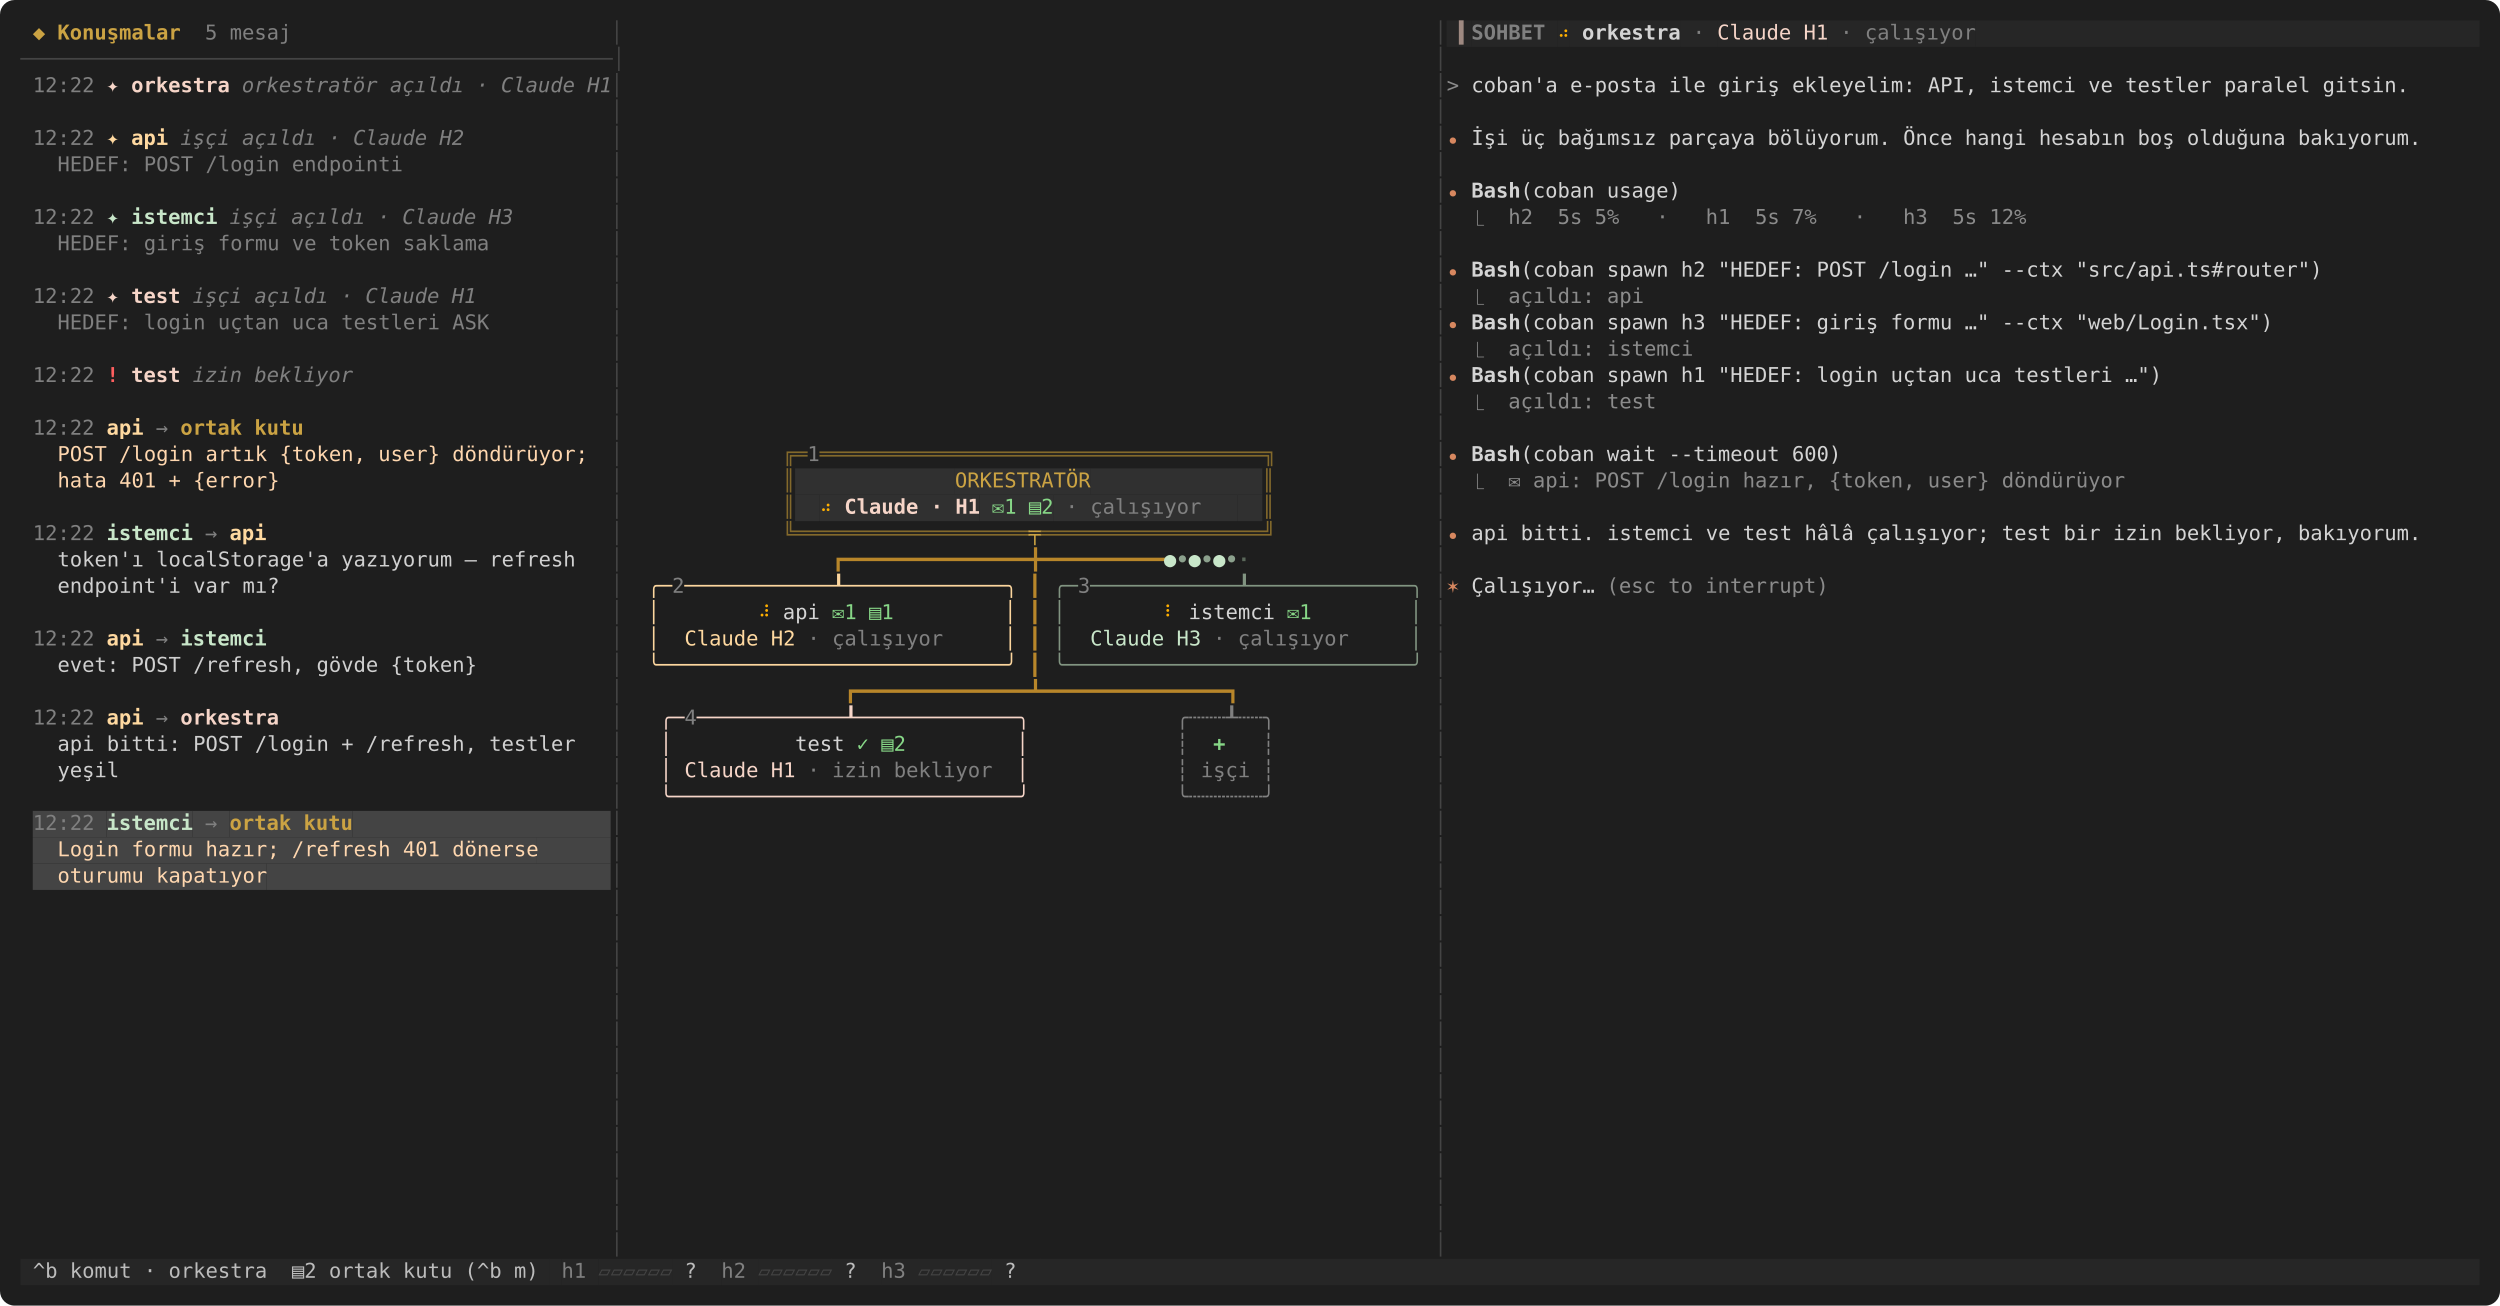
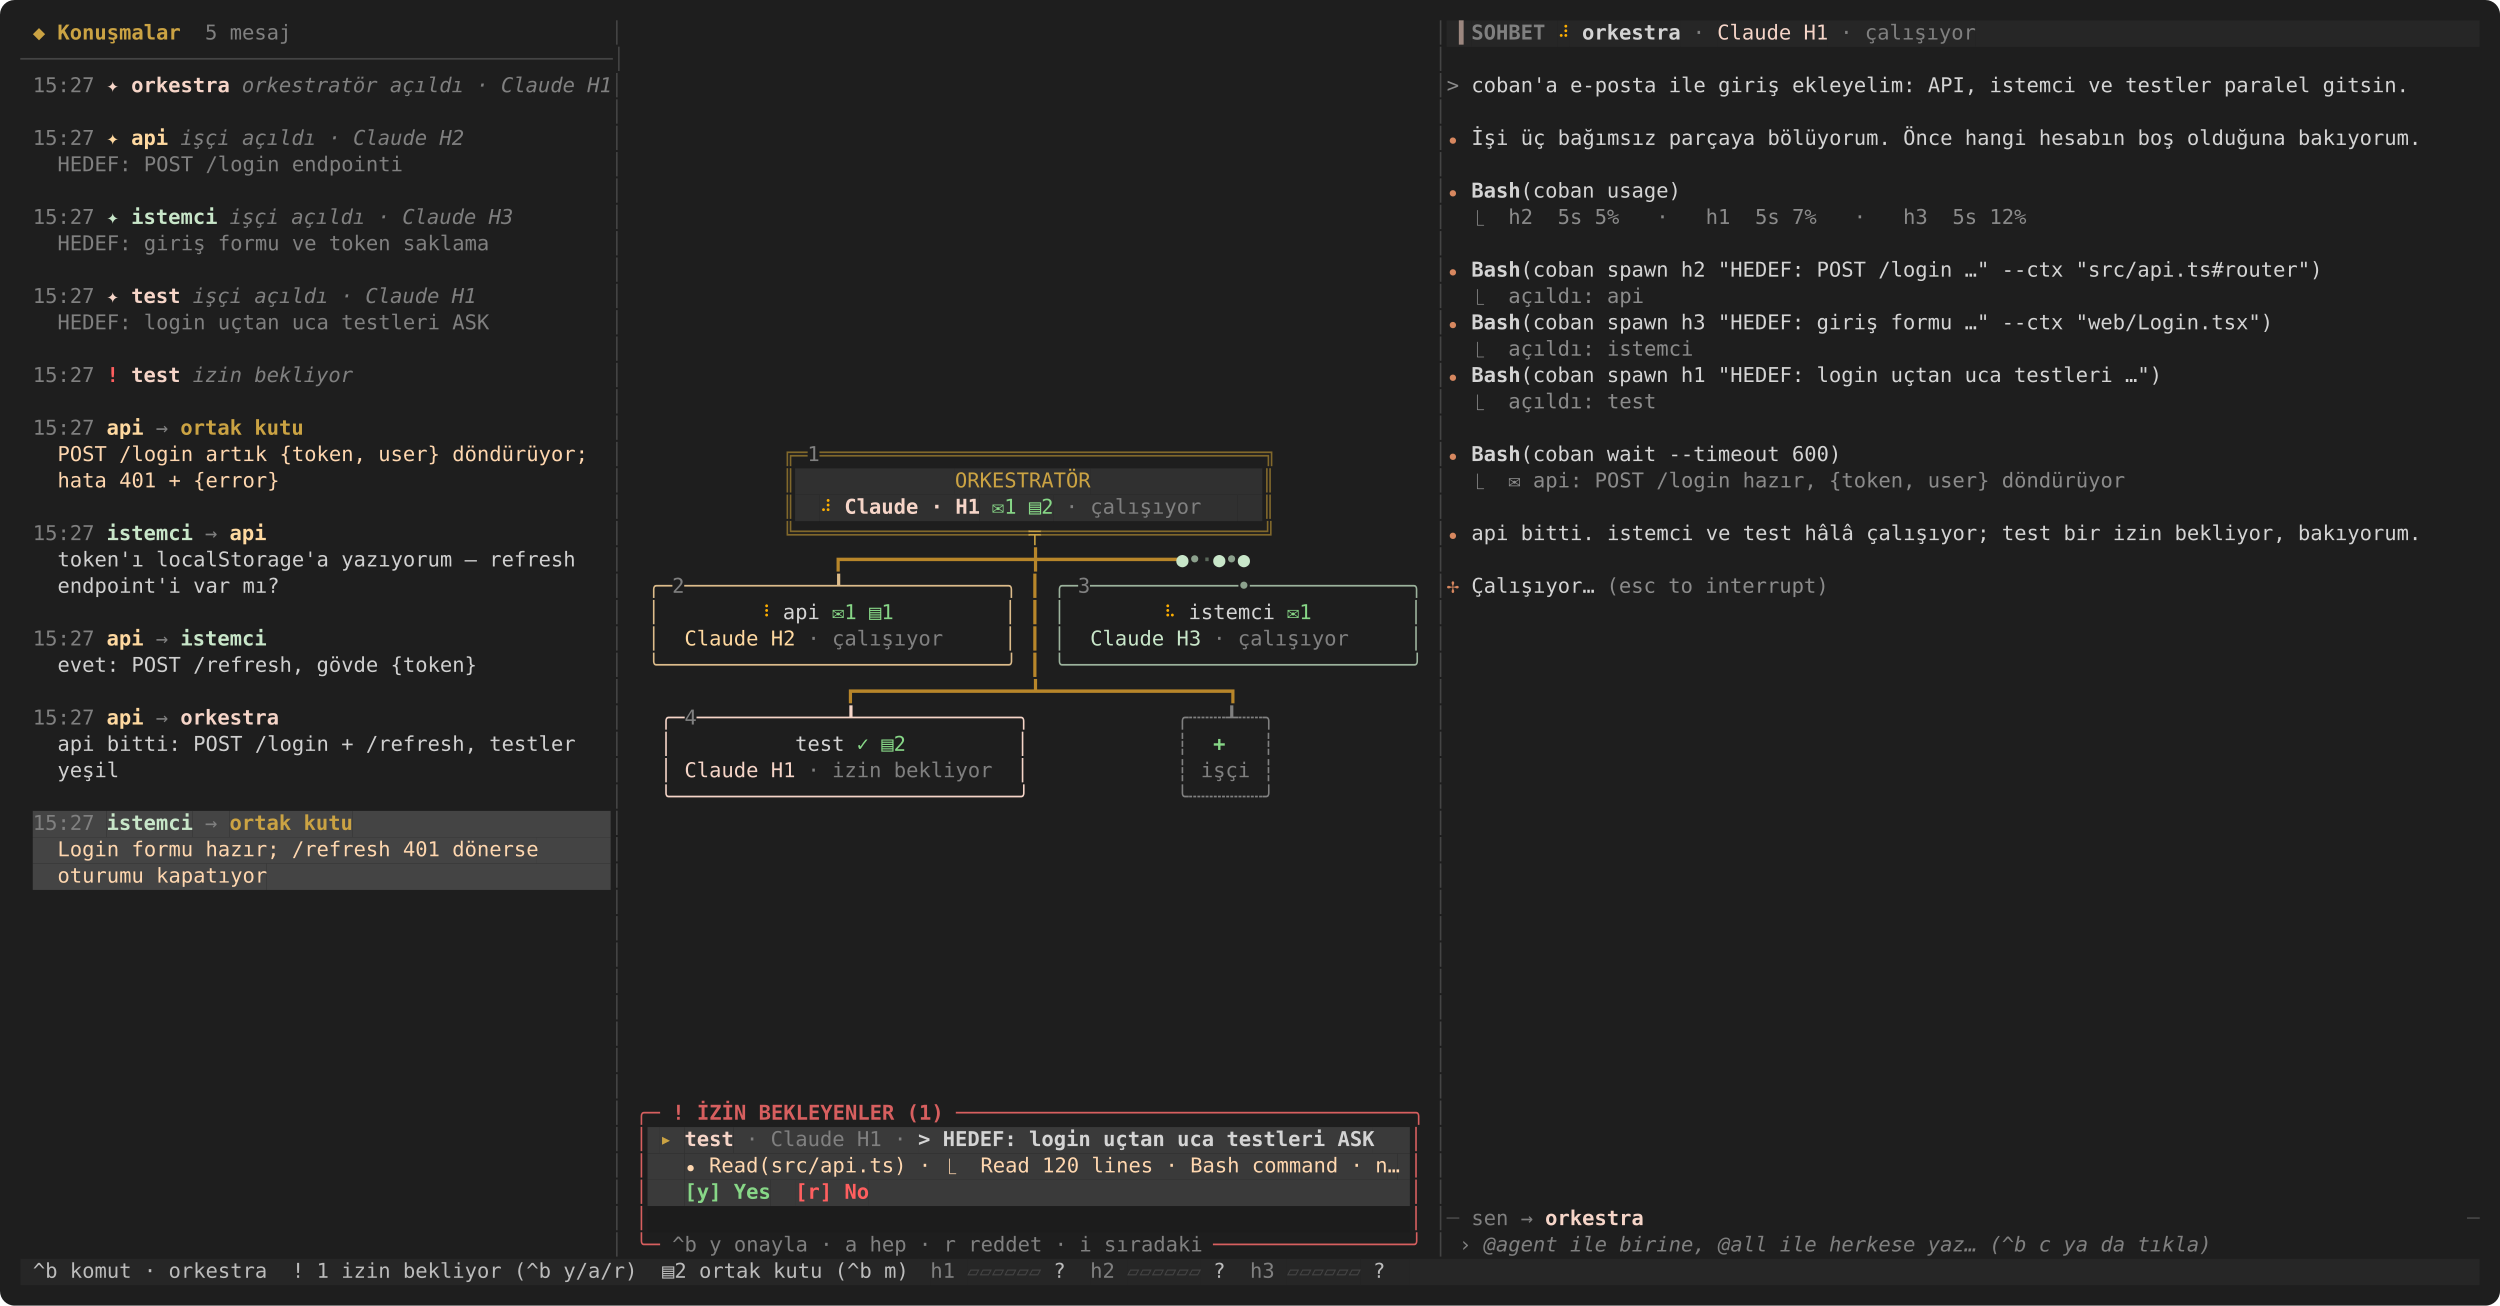
<svg xmlns="http://www.w3.org/2000/svg" width="1708" height="892" viewBox="0 0 1708 892">
  <rect width="100%" height="100%" rx="10" fill="#1e1e1e" />
  <g font-family="'SF Mono', Menlo, 'DejaVu Sans Mono', Consolas, monospace" font-size="14" xml:space="preserve" style="white-space:pre">
    <rect x="988.4" y="14" width="16.8" height="18" fill="#262626" />
    <rect x="1005.2" y="14" width="58.8" height="18" fill="#262626" />
    <rect x="1064.0" y="14" width="8.4" height="18" fill="#262626" />
    <rect x="1072.4" y="14" width="75.6" height="18" fill="#262626" />
    <rect x="1148.0" y="14" width="25.2" height="18" fill="#262626" />
    <rect x="1173.2" y="14" width="75.6" height="18" fill="#262626" />
    <rect x="1248.8" y="14" width="100.8" height="18" fill="#262626" />
    <rect x="1349.6" y="14" width="344.4" height="18" fill="#262626" />
    <rect x="543.2" y="320" width="109.2" height="18" fill="#303030" />
    <rect x="652.4" y="320" width="92.4" height="18" fill="#303030" />
    <rect x="744.8" y="320" width="117.6" height="18" fill="#303030" />
    <rect x="543.2" y="338" width="16.8" height="18" fill="#303030" />
    <rect x="560.0" y="338" width="8.4" height="18" fill="#303030" />
    <rect x="568.4" y="338" width="100.8" height="18" fill="#303030" />
    <rect x="669.2" y="338" width="50.4" height="18" fill="#303030" />
    <rect x="719.6" y="338" width="126.0" height="18" fill="#303030" />
    <rect x="845.6" y="338" width="16.8" height="18" fill="#303030" />
    <rect x="22.4" y="554" width="50.4" height="18" fill="#444444" />
    <rect x="72.8" y="554" width="58.8" height="18" fill="#444444" />
    <rect x="131.6" y="554" width="25.2" height="18" fill="#444444" />
    <rect x="156.8" y="554" width="84.0" height="18" fill="#444444" />
    <rect x="240.8" y="554" width="176.4" height="18" fill="#444444" />
    <rect x="22.4" y="572" width="344.4" height="18" fill="#444444" />
    <rect x="366.8" y="572" width="50.4" height="18" fill="#444444" />
    <rect x="22.4" y="590" width="159.6" height="18" fill="#444444" />
    <rect x="182.0" y="590" width="235.2" height="18" fill="#444444" />
-     <rect x="14.0" y="860" width="361.2" height="18" fill="#262626" />
-     <rect x="375.2" y="860" width="8.4" height="18" fill="#262626" />
-     <rect x="383.6" y="860" width="25.2" height="18" fill="#262626" />
-     <rect x="408.8" y="860" width="50.4" height="18" fill="#262626" />
-     <rect x="459.2" y="860" width="33.6" height="18" fill="#262626" />
-     <rect x="492.8" y="860" width="25.2" height="18" fill="#262626" />
-     <rect x="518.0" y="860" width="50.4" height="18" fill="#262626" />
-     <rect x="568.4" y="860" width="33.6" height="18" fill="#262626" />
-     <rect x="602.0" y="860" width="25.2" height="18" fill="#262626" />
-     <rect x="627.2" y="860" width="50.4" height="18" fill="#262626" />
-     <rect x="677.6" y="860" width="33.6" height="18" fill="#262626" />
-     <rect x="711.2" y="860" width="982.8" height="18" fill="#262626" />
+     <rect x="442.4" y="770" width="8.4" height="18" fill="#3a3a3a" />
+     <rect x="450.8" y="770" width="16.8" height="18" fill="#3a3a3a" />
+     <rect x="467.6" y="770" width="33.6" height="18" fill="#3a3a3a" />
+     <rect x="501.2" y="770" width="126.0" height="18" fill="#3a3a3a" />
+     <rect x="627.2" y="770" width="310.8" height="18" fill="#3a3a3a" />
+     <rect x="938.0" y="770" width="25.2" height="18" fill="#3a3a3a" />
+     <rect x="442.4" y="788" width="25.2" height="18" fill="#3a3a3a" />
+     <rect x="467.6" y="788" width="487.2" height="18" fill="#3a3a3a" />
+     <rect x="954.8" y="788" width="8.4" height="18" fill="#3a3a3a" />
+     <rect x="442.4" y="806" width="25.2" height="18" fill="#3a3a3a" />
+     <rect x="467.6" y="806" width="58.8" height="18" fill="#3a3a3a" />
+     <rect x="526.4" y="806" width="16.8" height="18" fill="#3a3a3a" />
+     <rect x="543.2" y="806" width="50.4" height="18" fill="#3a3a3a" />
+     <rect x="593.6" y="806" width="369.6" height="18" fill="#3a3a3a" />
+     <rect x="442.4" y="824" width="520.8" height="18" fill="#1c1c1c" />
+     <rect x="14.0" y="860" width="613.2" height="18" fill="#262626" />
+     <rect x="627.2" y="860" width="8.4" height="18" fill="#262626" />
+     <rect x="635.6" y="860" width="25.2" height="18" fill="#262626" />
+     <rect x="660.8" y="860" width="50.4" height="18" fill="#262626" />
+     <rect x="711.2" y="860" width="33.6" height="18" fill="#262626" />
+     <rect x="744.8" y="860" width="25.2" height="18" fill="#262626" />
+     <rect x="770.0" y="860" width="50.4" height="18" fill="#262626" />
+     <rect x="820.4" y="860" width="33.6" height="18" fill="#262626" />
+     <rect x="854.0" y="860" width="25.2" height="18" fill="#262626" />
+     <rect x="879.2" y="860" width="50.4" height="18" fill="#262626" />
+     <rect x="929.6" y="860" width="33.6" height="18" fill="#262626" />
+     <rect x="963.2" y="860" width="730.8" height="18" fill="#262626" />
    <text x="14.0" y="27" fill="#cba343" textLength="25.2" lengthAdjust="spacing"> ◆ </text>
    <text x="39.2" y="27" fill="#cba343" textLength="84.0" lengthAdjust="spacing" font-weight="700">Konuşmalar</text>
    <text x="123.2" y="27" fill="#808080" textLength="75.6" lengthAdjust="spacing">  5 mesaj</text>
    <text x="417.2" y="27" fill="#444444" textLength="8.4" lengthAdjust="spacing">│</text>
    <text x="980.0" y="27" fill="#444444" textLength="8.4" lengthAdjust="spacing">│</text>
-     <text x="988.4" y="27" fill="#9e8981" textLength="16.8" lengthAdjust="spacing"> ▍</text>
+     <text x="988.4" y="27" fill="#9c877f" textLength="16.8" lengthAdjust="spacing"> ▍</text>
    <text x="1005.2" y="27" fill="#808080" textLength="58.8" lengthAdjust="spacing" font-weight="700">SOHBET </text>
-     <text x="1064.0" y="27" fill="#ffaf00" textLength="8.4" lengthAdjust="spacing">⠴</text>
+     <text x="1064.0" y="27" fill="#ffaf00" textLength="8.4" lengthAdjust="spacing">⠼</text>
    <text x="1072.4" y="27" fill="#d4d4d4" textLength="75.6" lengthAdjust="spacing" font-weight="700"> orkestra</text>
    <text x="1148.0" y="27" fill="#808080" textLength="25.2" lengthAdjust="spacing"> · </text>
    <text x="1173.2" y="27" fill="#f6d5c8" textLength="75.6" lengthAdjust="spacing">Claude H1</text>
    <text x="1248.8" y="27" fill="#808080" textLength="100.8" lengthAdjust="spacing"> · çalışıyor</text>
    <text x="14.0" y="45" fill="#444444" textLength="411.6" lengthAdjust="spacing">────────────────────────────────────────────────│</text>
    <text x="980.0" y="45" fill="#444444" textLength="8.4" lengthAdjust="spacing">│</text>
-     <text x="22.4" y="63" fill="#808080" textLength="50.4" lengthAdjust="spacing">12:22 </text>
+     <text x="22.4" y="63" fill="#808080" textLength="50.4" lengthAdjust="spacing">15:27 </text>
    <text x="72.8" y="63" fill="#f6d5c8" textLength="16.8" lengthAdjust="spacing">✦ </text>
    <text x="89.6" y="63" fill="#f6d5c8" textLength="67.2" lengthAdjust="spacing" font-weight="700">orkestra</text>
    <text x="156.8" y="63" fill="#808080" textLength="260.4" lengthAdjust="spacing" font-style="italic"> orkestratör açıldı · Claude H1</text>
    <text x="417.2" y="63" fill="#444444" textLength="8.4" lengthAdjust="spacing">│</text>
    <text x="980.0" y="63" fill="#444444" textLength="8.4" lengthAdjust="spacing">│</text>
    <text x="988.4" y="63" fill="#d4d4d4" textLength="8.4" lengthAdjust="spacing" opacity="0.6">&gt;</text>
    <text x="996.8" y="63" fill="#d4d4d4" textLength="697.2" lengthAdjust="spacing"> coban'a e-posta ile giriş ekleyelim: API, istemci ve testler paralel gitsin.      </text>
    <text x="417.2" y="81" fill="#444444" textLength="8.4" lengthAdjust="spacing">│</text>
    <text x="980.0" y="81" fill="#444444" textLength="8.4" lengthAdjust="spacing">│</text>
-     <text x="22.4" y="99" fill="#808080" textLength="50.4" lengthAdjust="spacing">12:22 </text>
+     <text x="22.4" y="99" fill="#808080" textLength="50.4" lengthAdjust="spacing">15:27 </text>
    <text x="72.8" y="99" fill="#ffd9a0" textLength="16.8" lengthAdjust="spacing">✦ </text>
    <text x="89.6" y="99" fill="#ffd9a0" textLength="25.2" lengthAdjust="spacing" font-weight="700">api</text>
    <text x="114.8" y="99" fill="#808080" textLength="201.6" lengthAdjust="spacing" font-style="italic"> işçi açıldı · Claude H2</text>
    <text x="417.2" y="99" fill="#444444" textLength="8.4" lengthAdjust="spacing">│</text>
    <text x="980.0" y="99" fill="#444444" textLength="8.4" lengthAdjust="spacing">│</text>
    <text x="988.4" y="99" fill="#d7875f" textLength="8.4" lengthAdjust="spacing">⏺</text>
    <text x="996.8" y="99" fill="#d4d4d4" textLength="697.2" lengthAdjust="spacing"> İşi üç bağımsız parçaya bölüyorum. Önce hangi hesabın boş olduğuna bakıyorum.     </text>
    <text x="22.4" y="117" fill="#808080" textLength="252.0" lengthAdjust="spacing">  HEDEF: POST /login endpointi</text>
    <text x="417.2" y="117" fill="#444444" textLength="8.4" lengthAdjust="spacing">│</text>
    <text x="980.0" y="117" fill="#444444" textLength="8.4" lengthAdjust="spacing">│</text>
    <text x="417.2" y="135" fill="#444444" textLength="8.4" lengthAdjust="spacing">│</text>
    <text x="980.0" y="135" fill="#444444" textLength="8.4" lengthAdjust="spacing">│</text>
    <text x="988.4" y="135" fill="#d7875f" textLength="8.4" lengthAdjust="spacing">⏺</text>
    <text x="1005.2" y="135" fill="#d4d4d4" textLength="33.6" lengthAdjust="spacing" font-weight="700">Bash</text>
    <text x="1038.8" y="135" fill="#d4d4d4" textLength="655.2" lengthAdjust="spacing">(coban usage)                                                                 </text>
-     <text x="22.4" y="153" fill="#808080" textLength="50.4" lengthAdjust="spacing">12:22 </text>
+     <text x="22.4" y="153" fill="#808080" textLength="50.4" lengthAdjust="spacing">15:27 </text>
    <text x="72.8" y="153" fill="#c8e6c9" textLength="16.8" lengthAdjust="spacing">✦ </text>
    <text x="89.6" y="153" fill="#c8e6c9" textLength="58.8" lengthAdjust="spacing" font-weight="700">istemci</text>
    <text x="148.4" y="153" fill="#808080" textLength="201.6" lengthAdjust="spacing" font-style="italic"> işçi açıldı · Claude H3</text>
    <text x="417.2" y="153" fill="#444444" textLength="8.4" lengthAdjust="spacing">│</text>
    <text x="980.0" y="153" fill="#444444" textLength="8.4" lengthAdjust="spacing">│</text>
    <text x="1005.2" y="153" fill="#d4d4d4" textLength="378.0" lengthAdjust="spacing" opacity="0.6">⎿  h2  5s 5%   ·   h1  5s 7%   ·   h3  5s 12%</text>
    <text x="22.4" y="171" fill="#808080" textLength="310.8" lengthAdjust="spacing">  HEDEF: giriş formu ve token saklama</text>
    <text x="417.2" y="171" fill="#444444" textLength="8.4" lengthAdjust="spacing">│</text>
    <text x="980.0" y="171" fill="#444444" textLength="8.4" lengthAdjust="spacing">│</text>
    <text x="417.2" y="189" fill="#444444" textLength="8.4" lengthAdjust="spacing">│</text>
    <text x="980.0" y="189" fill="#444444" textLength="8.4" lengthAdjust="spacing">│</text>
    <text x="988.4" y="189" fill="#d7875f" textLength="8.4" lengthAdjust="spacing">⏺</text>
    <text x="1005.2" y="189" fill="#d4d4d4" textLength="33.6" lengthAdjust="spacing" font-weight="700">Bash</text>
    <text x="1038.8" y="189" fill="#d4d4d4" textLength="655.2" lengthAdjust="spacing">(coban spawn h2 "HEDEF: POST /login …" --ctx "src/api.ts#router")             </text>
-     <text x="22.4" y="207" fill="#808080" textLength="50.4" lengthAdjust="spacing">12:22 </text>
+     <text x="22.4" y="207" fill="#808080" textLength="50.4" lengthAdjust="spacing">15:27 </text>
    <text x="72.8" y="207" fill="#f6d5c8" textLength="16.8" lengthAdjust="spacing">✦ </text>
    <text x="89.6" y="207" fill="#f6d5c8" textLength="33.6" lengthAdjust="spacing" font-weight="700">test</text>
    <text x="123.2" y="207" fill="#808080" textLength="201.6" lengthAdjust="spacing" font-style="italic"> işçi açıldı · Claude H1</text>
    <text x="417.2" y="207" fill="#444444" textLength="8.4" lengthAdjust="spacing">│</text>
    <text x="980.0" y="207" fill="#444444" textLength="8.4" lengthAdjust="spacing">│</text>
    <text x="1005.2" y="207" fill="#d4d4d4" textLength="117.6" lengthAdjust="spacing" opacity="0.6">⎿  açıldı: api</text>
    <text x="22.4" y="225" fill="#808080" textLength="310.8" lengthAdjust="spacing">  HEDEF: login uçtan uca testleri ASK</text>
    <text x="417.2" y="225" fill="#444444" textLength="8.4" lengthAdjust="spacing">│</text>
    <text x="980.0" y="225" fill="#444444" textLength="8.4" lengthAdjust="spacing">│</text>
    <text x="988.4" y="225" fill="#d7875f" textLength="8.4" lengthAdjust="spacing">⏺</text>
    <text x="1005.2" y="225" fill="#d4d4d4" textLength="33.6" lengthAdjust="spacing" font-weight="700">Bash</text>
    <text x="1038.8" y="225" fill="#d4d4d4" textLength="655.2" lengthAdjust="spacing">(coban spawn h3 "HEDEF: giriş formu …" --ctx "web/Login.tsx")                 </text>
    <text x="417.2" y="243" fill="#444444" textLength="8.4" lengthAdjust="spacing">│</text>
    <text x="980.0" y="243" fill="#444444" textLength="8.4" lengthAdjust="spacing">│</text>
    <text x="1005.2" y="243" fill="#d4d4d4" textLength="151.2" lengthAdjust="spacing" opacity="0.6">⎿  açıldı: istemci</text>
-     <text x="22.4" y="261" fill="#808080" textLength="50.4" lengthAdjust="spacing">12:22 </text>
+     <text x="22.4" y="261" fill="#808080" textLength="50.4" lengthAdjust="spacing">15:27 </text>
    <text x="72.8" y="261" fill="#ff5f5f" textLength="16.8" lengthAdjust="spacing" font-weight="700">! </text>
    <text x="89.6" y="261" fill="#f6d5c8" textLength="33.6" lengthAdjust="spacing" font-weight="700">test</text>
    <text x="123.2" y="261" fill="#808080" textLength="117.6" lengthAdjust="spacing" font-style="italic"> izin bekliyor</text>
    <text x="417.2" y="261" fill="#444444" textLength="8.4" lengthAdjust="spacing">│</text>
    <text x="980.0" y="261" fill="#444444" textLength="8.4" lengthAdjust="spacing">│</text>
    <text x="988.4" y="261" fill="#d7875f" textLength="8.4" lengthAdjust="spacing">⏺</text>
    <text x="1005.2" y="261" fill="#d4d4d4" textLength="33.6" lengthAdjust="spacing" font-weight="700">Bash</text>
    <text x="1038.8" y="261" fill="#d4d4d4" textLength="655.2" lengthAdjust="spacing">(coban spawn h1 "HEDEF: login uçtan uca testleri …")                          </text>
    <text x="417.2" y="279" fill="#444444" textLength="8.4" lengthAdjust="spacing">│</text>
    <text x="980.0" y="279" fill="#444444" textLength="8.4" lengthAdjust="spacing">│</text>
    <text x="1005.2" y="279" fill="#d4d4d4" textLength="126.0" lengthAdjust="spacing" opacity="0.6">⎿  açıldı: test</text>
-     <text x="22.4" y="297" fill="#808080" textLength="50.4" lengthAdjust="spacing">12:22 </text>
+     <text x="22.4" y="297" fill="#808080" textLength="50.4" lengthAdjust="spacing">15:27 </text>
    <text x="72.8" y="297" fill="#ffd9a0" textLength="25.2" lengthAdjust="spacing" font-weight="700">api</text>
    <text x="98.0" y="297" fill="#808080" textLength="25.2" lengthAdjust="spacing"> → </text>
    <text x="123.2" y="297" fill="#cba343" textLength="84.0" lengthAdjust="spacing" font-weight="700">ortak kutu</text>
    <text x="417.2" y="297" fill="#444444" textLength="8.4" lengthAdjust="spacing">│</text>
    <text x="980.0" y="297" fill="#444444" textLength="8.4" lengthAdjust="spacing">│</text>
    <text x="22.4" y="315" fill="#ffd7af" textLength="378.0" lengthAdjust="spacing">  POST /login artık {token, user} döndürüyor;</text>
    <text x="417.2" y="315" fill="#444444" textLength="8.4" lengthAdjust="spacing">│</text>
-     <text x="534.8" y="315" fill="#83692b" textLength="16.8" lengthAdjust="spacing" font-weight="700">╔═</text>
+     <text x="534.8" y="315" fill="#81682b" textLength="16.8" lengthAdjust="spacing" font-weight="700">╔═</text>
    <text x="551.6" y="315" fill="#808080" textLength="8.4" lengthAdjust="spacing">1</text>
-     <text x="560.0" y="315" fill="#83692b" textLength="310.8" lengthAdjust="spacing" font-weight="700">════════════════════════════════════╗</text>
+     <text x="560.0" y="315" fill="#81682b" textLength="310.8" lengthAdjust="spacing" font-weight="700">════════════════════════════════════╗</text>
    <text x="980.0" y="315" fill="#444444" textLength="8.4" lengthAdjust="spacing">│</text>
    <text x="988.4" y="315" fill="#d7875f" textLength="8.4" lengthAdjust="spacing">⏺</text>
    <text x="1005.2" y="315" fill="#d4d4d4" textLength="33.6" lengthAdjust="spacing" font-weight="700">Bash</text>
    <text x="1038.8" y="315" fill="#d4d4d4" textLength="655.2" lengthAdjust="spacing">(coban wait --timeout 600)                                                    </text>
    <text x="22.4" y="333" fill="#ffd7af" textLength="168.0" lengthAdjust="spacing">  hata 401 + {error}</text>
    <text x="417.2" y="333" fill="#444444" textLength="8.4" lengthAdjust="spacing">│</text>
-     <text x="534.8" y="333" fill="#83692b" textLength="8.4" lengthAdjust="spacing" font-weight="700">║</text>
+     <text x="534.8" y="333" fill="#81682b" textLength="8.4" lengthAdjust="spacing" font-weight="700">║</text>
    <text x="652.4" y="333" fill="#cba343" textLength="92.4" lengthAdjust="spacing">ORKESTRATÖR</text>
-     <text x="862.4" y="333" fill="#83692b" textLength="8.4" lengthAdjust="spacing" font-weight="700">║</text>
+     <text x="862.4" y="333" fill="#81682b" textLength="8.4" lengthAdjust="spacing" font-weight="700">║</text>
    <text x="980.0" y="333" fill="#444444" textLength="8.4" lengthAdjust="spacing">│</text>
    <text x="1005.2" y="333" fill="#d4d4d4" textLength="445.2" lengthAdjust="spacing" opacity="0.6">⎿  ✉ api: POST /login hazır, {token, user} döndürüyor</text>
    <text x="417.2" y="351" fill="#444444" textLength="8.4" lengthAdjust="spacing">│</text>
-     <text x="534.8" y="351" fill="#83692b" textLength="8.4" lengthAdjust="spacing" font-weight="700">║</text>
-     <text x="560.0" y="351" fill="#ffaf00" textLength="8.4" lengthAdjust="spacing">⠴</text>
+     <text x="534.8" y="351" fill="#81682b" textLength="8.4" lengthAdjust="spacing" font-weight="700">║</text>
+     <text x="560.0" y="351" fill="#ffaf00" textLength="8.4" lengthAdjust="spacing">⠼</text>
    <text x="568.4" y="351" fill="#f6d5c8" textLength="100.8" lengthAdjust="spacing" font-weight="700"> Claude · H1</text>
    <text x="669.2" y="351" fill="#87d787" textLength="50.4" lengthAdjust="spacing"> ✉1 ▤2</text>
    <text x="719.6" y="351" fill="#808080" textLength="126.0" lengthAdjust="spacing"> · çalışıyor   </text>
-     <text x="862.4" y="351" fill="#83692b" textLength="8.4" lengthAdjust="spacing" font-weight="700">║</text>
+     <text x="862.4" y="351" fill="#81682b" textLength="8.4" lengthAdjust="spacing" font-weight="700">║</text>
    <text x="980.0" y="351" fill="#444444" textLength="8.4" lengthAdjust="spacing">│</text>
-     <text x="22.4" y="369" fill="#808080" textLength="50.4" lengthAdjust="spacing">12:22 </text>
+     <text x="22.4" y="369" fill="#808080" textLength="50.4" lengthAdjust="spacing">15:27 </text>
    <text x="72.8" y="369" fill="#c8e6c9" textLength="58.8" lengthAdjust="spacing" font-weight="700">istemci</text>
    <text x="131.6" y="369" fill="#808080" textLength="25.2" lengthAdjust="spacing"> → </text>
    <text x="156.8" y="369" fill="#ffd9a0" textLength="25.2" lengthAdjust="spacing" font-weight="700">api</text>
    <text x="417.2" y="369" fill="#444444" textLength="8.4" lengthAdjust="spacing">│</text>
-     <text x="534.8" y="369" fill="#83692b" textLength="168.0" lengthAdjust="spacing" font-weight="700">╚═══════════════════</text>
+     <text x="534.8" y="369" fill="#81682b" textLength="168.0" lengthAdjust="spacing" font-weight="700">╚═══════════════════</text>
    <text x="702.8" y="369" fill="#cba343" textLength="8.4" lengthAdjust="spacing" font-weight="700">╤</text>
-     <text x="711.2" y="369" fill="#83692b" textLength="159.6" lengthAdjust="spacing" font-weight="700">══════════════════╝</text>
+     <text x="711.2" y="369" fill="#81682b" textLength="159.6" lengthAdjust="spacing" font-weight="700">══════════════════╝</text>
    <text x="980.0" y="369" fill="#444444" textLength="8.4" lengthAdjust="spacing">│</text>
    <text x="988.4" y="369" fill="#d7875f" textLength="8.4" lengthAdjust="spacing">⏺</text>
    <text x="996.8" y="369" fill="#d4d4d4" textLength="697.2" lengthAdjust="spacing"> api bitti. istemci ve test hâlâ çalışıyor; test bir izin bekliyor, bakıyorum.     </text>
    <text x="22.4" y="387" fill="#d0d0d0" textLength="369.6" lengthAdjust="spacing">  token'ı localStorage'a yazıyorum — refresh</text>
    <text x="417.2" y="387" fill="#444444" textLength="8.4" lengthAdjust="spacing">│</text>
-     <text x="568.4" y="387" fill="#b8862a" textLength="226.8" lengthAdjust="spacing">┏━━━━━━━━━━━━━━━╋━━━━━━━━━━</text>
-     <text x="795.2" y="387" fill="#c8e6c9" textLength="8.4" lengthAdjust="spacing" font-weight="700">●</text>
-     <text x="803.6" y="387" fill="#8ca18d" textLength="8.4" lengthAdjust="spacing" font-weight="700">•</text>
-     <text x="812.0" y="387" fill="#c8e6c9" textLength="8.4" lengthAdjust="spacing" font-weight="700">●</text>
-     <text x="820.4" y="387" fill="#8ca18d" textLength="8.4" lengthAdjust="spacing" font-weight="700">•</text>
+     <text x="568.4" y="387" fill="#b8862a" textLength="235.2" lengthAdjust="spacing">┏━━━━━━━━━━━━━━━╋━━━━━━━━━━━</text>
+     <text x="803.6" y="387" fill="#c8e6c9" textLength="8.4" lengthAdjust="spacing" font-weight="700">●</text>
+     <text x="812.0" y="387" fill="#8ca18d" textLength="8.4" lengthAdjust="spacing" font-weight="700">•</text>
+     <text x="820.4" y="387" fill="#5a685a" textLength="8.4" lengthAdjust="spacing" font-weight="700">·</text>
    <text x="828.8" y="387" fill="#c8e6c9" textLength="8.4" lengthAdjust="spacing" font-weight="700">●</text>
    <text x="837.2" y="387" fill="#8ca18d" textLength="8.4" lengthAdjust="spacing" font-weight="700">•</text>
-     <text x="845.6" y="387" fill="#5a685a" textLength="8.4" lengthAdjust="spacing" font-weight="700">·</text>
+     <text x="845.6" y="387" fill="#c8e6c9" textLength="8.4" lengthAdjust="spacing" font-weight="700">●</text>
    <text x="980.0" y="387" fill="#444444" textLength="8.4" lengthAdjust="spacing">│</text>
    <text x="22.4" y="405" fill="#d0d0d0" textLength="168.0" lengthAdjust="spacing">  endpoint'i var mı?</text>
    <text x="417.2" y="405" fill="#444444" textLength="8.4" lengthAdjust="spacing">│</text>
-     <text x="442.4" y="405" fill="#fcd69e" textLength="16.8" lengthAdjust="spacing">╭─</text>
+     <text x="442.4" y="405" fill="#ddbc8b" textLength="16.8" lengthAdjust="spacing">╭─</text>
    <text x="459.2" y="405" fill="#808080" textLength="8.4" lengthAdjust="spacing">2</text>
-     <text x="467.6" y="405" fill="#fcd69e" textLength="226.8" lengthAdjust="spacing">────────────┸─────────────╮</text>
+     <text x="467.6" y="405" fill="#ddbc8b" textLength="226.8" lengthAdjust="spacing">────────────┸─────────────╮</text>
    <text x="702.8" y="405" fill="#b8862a" textLength="8.4" lengthAdjust="spacing">┃</text>
-     <text x="719.6" y="405" fill="#819481" textLength="16.8" lengthAdjust="spacing">╭─</text>
+     <text x="719.6" y="405" fill="#9cb39d" textLength="16.8" lengthAdjust="spacing">╭─</text>
    <text x="736.4" y="405" fill="#808080" textLength="8.4" lengthAdjust="spacing">3</text>
-     <text x="744.8" y="405" fill="#819481" textLength="226.8" lengthAdjust="spacing">────────────┸─────────────╮</text>
+     <text x="744.8" y="405" fill="#9cb39d" textLength="100.8" lengthAdjust="spacing">────────────</text>
+     <text x="845.6" y="405" fill="#8ca18d" textLength="8.4" lengthAdjust="spacing" font-weight="700">•</text>
+     <text x="854.0" y="405" fill="#9cb39d" textLength="117.6" lengthAdjust="spacing">─────────────╮</text>
    <text x="980.0" y="405" fill="#444444" textLength="8.4" lengthAdjust="spacing">│</text>
-     <text x="988.4" y="405" fill="#d7875f" textLength="8.4" lengthAdjust="spacing">✶</text>
+     <text x="988.4" y="405" fill="#d7875f" textLength="8.4" lengthAdjust="spacing">✢</text>
    <text x="996.8" y="405" fill="#d4d4d4" textLength="100.8" lengthAdjust="spacing"> Çalışıyor… </text>
    <text x="1097.6" y="405" fill="#d4d4d4" textLength="151.2" lengthAdjust="spacing" opacity="0.6">(esc to interrupt)</text>
    <text x="417.2" y="423" fill="#444444" textLength="8.4" lengthAdjust="spacing">│</text>
-     <text x="442.4" y="423" fill="#fcd69e" textLength="8.4" lengthAdjust="spacing">│</text>
-     <text x="518.0" y="423" fill="#ffaf00" textLength="8.4" lengthAdjust="spacing">⠼</text>
+     <text x="442.4" y="423" fill="#ddbc8b" textLength="8.4" lengthAdjust="spacing">│</text>
+     <text x="518.0" y="423" fill="#ffaf00" textLength="8.4" lengthAdjust="spacing">⠸</text>
    <text x="526.4" y="423" fill="#d4d4d4" textLength="33.6" lengthAdjust="spacing"> api</text>
    <text x="560.0" y="423" fill="#87d787" textLength="50.4" lengthAdjust="spacing"> ✉1 ▤1</text>
-     <text x="686.0" y="423" fill="#fcd69e" textLength="8.4" lengthAdjust="spacing">│</text>
+     <text x="686.0" y="423" fill="#ddbc8b" textLength="8.4" lengthAdjust="spacing">│</text>
    <text x="702.8" y="423" fill="#b8862a" textLength="8.4" lengthAdjust="spacing">┃</text>
-     <text x="719.6" y="423" fill="#819481" textLength="8.4" lengthAdjust="spacing">│</text>
-     <text x="795.2" y="423" fill="#ffaf00" textLength="8.4" lengthAdjust="spacing">⠇</text>
+     <text x="719.6" y="423" fill="#9cb39d" textLength="8.4" lengthAdjust="spacing">│</text>
+     <text x="795.2" y="423" fill="#ffaf00" textLength="8.4" lengthAdjust="spacing">⠧</text>
    <text x="803.6" y="423" fill="#d4d4d4" textLength="67.2" lengthAdjust="spacing"> istemci</text>
    <text x="870.8" y="423" fill="#87d787" textLength="25.2" lengthAdjust="spacing"> ✉1</text>
-     <text x="963.2" y="423" fill="#819481" textLength="8.4" lengthAdjust="spacing">│</text>
+     <text x="963.2" y="423" fill="#9cb39d" textLength="8.4" lengthAdjust="spacing">│</text>
    <text x="980.0" y="423" fill="#444444" textLength="8.4" lengthAdjust="spacing">│</text>
-     <text x="22.4" y="441" fill="#808080" textLength="50.4" lengthAdjust="spacing">12:22 </text>
+     <text x="22.4" y="441" fill="#808080" textLength="50.4" lengthAdjust="spacing">15:27 </text>
    <text x="72.8" y="441" fill="#ffd9a0" textLength="25.2" lengthAdjust="spacing" font-weight="700">api</text>
    <text x="98.0" y="441" fill="#808080" textLength="25.2" lengthAdjust="spacing"> → </text>
    <text x="123.2" y="441" fill="#c8e6c9" textLength="58.8" lengthAdjust="spacing" font-weight="700">istemci</text>
    <text x="417.2" y="441" fill="#444444" textLength="8.4" lengthAdjust="spacing">│</text>
-     <text x="442.4" y="441" fill="#fcd69e" textLength="8.4" lengthAdjust="spacing">│</text>
+     <text x="442.4" y="441" fill="#ddbc8b" textLength="8.4" lengthAdjust="spacing">│</text>
    <text x="467.6" y="441" fill="#ffd9a0" textLength="75.6" lengthAdjust="spacing">Claude H2</text>
    <text x="543.2" y="441" fill="#808080" textLength="126.0" lengthAdjust="spacing"> · çalışıyor   </text>
-     <text x="686.0" y="441" fill="#fcd69e" textLength="8.4" lengthAdjust="spacing">│</text>
+     <text x="686.0" y="441" fill="#ddbc8b" textLength="8.4" lengthAdjust="spacing">│</text>
    <text x="702.8" y="441" fill="#b8862a" textLength="8.4" lengthAdjust="spacing">┃</text>
-     <text x="719.6" y="441" fill="#819481" textLength="8.4" lengthAdjust="spacing">│</text>
+     <text x="719.6" y="441" fill="#9cb39d" textLength="8.4" lengthAdjust="spacing">│</text>
    <text x="744.8" y="441" fill="#c8e6c9" textLength="75.6" lengthAdjust="spacing">Claude H3</text>
    <text x="820.4" y="441" fill="#808080" textLength="126.0" lengthAdjust="spacing"> · çalışıyor   </text>
-     <text x="963.2" y="441" fill="#819481" textLength="8.4" lengthAdjust="spacing">│</text>
+     <text x="963.2" y="441" fill="#9cb39d" textLength="8.4" lengthAdjust="spacing">│</text>
    <text x="980.0" y="441" fill="#444444" textLength="8.4" lengthAdjust="spacing">│</text>
    <text x="22.4" y="459" fill="#d0d0d0" textLength="302.4" lengthAdjust="spacing">  evet: POST /refresh, gövde {token}</text>
    <text x="417.2" y="459" fill="#444444" textLength="8.4" lengthAdjust="spacing">│</text>
-     <text x="442.4" y="459" fill="#fcd69e" textLength="252.0" lengthAdjust="spacing">╰────────────────────────────╯</text>
+     <text x="442.4" y="459" fill="#ddbc8b" textLength="252.0" lengthAdjust="spacing">╰────────────────────────────╯</text>
    <text x="702.8" y="459" fill="#b8862a" textLength="8.4" lengthAdjust="spacing">┃</text>
-     <text x="719.6" y="459" fill="#819481" textLength="252.0" lengthAdjust="spacing">╰────────────────────────────╯</text>
+     <text x="719.6" y="459" fill="#9cb39d" textLength="252.0" lengthAdjust="spacing">╰────────────────────────────╯</text>
    <text x="980.0" y="459" fill="#444444" textLength="8.4" lengthAdjust="spacing">│</text>
    <text x="417.2" y="477" fill="#444444" textLength="8.4" lengthAdjust="spacing">│</text>
    <text x="576.8" y="477" fill="#b8862a" textLength="268.8" lengthAdjust="spacing">┏━━━━━━━━━━━━━━┻━━━━━━━━━━━━━━━┓</text>
    <text x="980.0" y="477" fill="#444444" textLength="8.4" lengthAdjust="spacing">│</text>
-     <text x="22.4" y="495" fill="#808080" textLength="50.4" lengthAdjust="spacing">12:22 </text>
+     <text x="22.4" y="495" fill="#808080" textLength="50.4" lengthAdjust="spacing">15:27 </text>
    <text x="72.8" y="495" fill="#ffd9a0" textLength="25.2" lengthAdjust="spacing" font-weight="700">api</text>
    <text x="98.0" y="495" fill="#808080" textLength="25.2" lengthAdjust="spacing"> → </text>
    <text x="123.2" y="495" fill="#f6d5c8" textLength="67.2" lengthAdjust="spacing" font-weight="700">orkestra</text>
    <text x="417.2" y="495" fill="#444444" textLength="8.4" lengthAdjust="spacing">│</text>
    <text x="450.8" y="495" fill="#f6d5c8" textLength="16.8" lengthAdjust="spacing">╭─</text>
    <text x="467.6" y="495" fill="#808080" textLength="8.4" lengthAdjust="spacing">4</text>
    <text x="476.0" y="495" fill="#f6d5c8" textLength="226.8" lengthAdjust="spacing">────────────┸─────────────╮</text>
    <text x="803.6" y="495" fill="#808080" textLength="67.2" lengthAdjust="spacing">╭┄┄┄┸┄┄╮</text>
    <text x="980.0" y="495" fill="#444444" textLength="8.4" lengthAdjust="spacing">│</text>
    <text x="22.4" y="513" fill="#d0d0d0" textLength="369.6" lengthAdjust="spacing">  api bitti: POST /login + /refresh, testler</text>
    <text x="417.2" y="513" fill="#444444" textLength="8.4" lengthAdjust="spacing">│</text>
    <text x="450.8" y="513" fill="#f6d5c8" textLength="8.4" lengthAdjust="spacing">│</text>
    <text x="534.8" y="513" fill="#d4d4d4" textLength="42.0" lengthAdjust="spacing"> test</text>
    <text x="576.8" y="513" fill="#87d787" textLength="42.0" lengthAdjust="spacing"> ✓ ▤2</text>
    <text x="694.4" y="513" fill="#f6d5c8" textLength="8.4" lengthAdjust="spacing">│</text>
    <text x="803.6" y="513" fill="#808080" textLength="8.4" lengthAdjust="spacing">┆</text>
    <text x="828.8" y="513" fill="#87d787" textLength="8.4" lengthAdjust="spacing" font-weight="700">+</text>
    <text x="862.4" y="513" fill="#808080" textLength="8.4" lengthAdjust="spacing">┆</text>
    <text x="980.0" y="513" fill="#444444" textLength="8.4" lengthAdjust="spacing">│</text>
    <text x="22.4" y="531" fill="#d0d0d0" textLength="58.8" lengthAdjust="spacing">  yeşil</text>
    <text x="417.2" y="531" fill="#444444" textLength="8.4" lengthAdjust="spacing">│</text>
    <text x="450.8" y="531" fill="#f6d5c8" textLength="8.4" lengthAdjust="spacing">│</text>
    <text x="467.6" y="531" fill="#f6d5c8" textLength="75.6" lengthAdjust="spacing">Claude H1</text>
    <text x="543.2" y="531" fill="#808080" textLength="134.4" lengthAdjust="spacing"> · izin bekliyor</text>
    <text x="694.4" y="531" fill="#f6d5c8" textLength="8.4" lengthAdjust="spacing">│</text>
    <text x="803.6" y="531" fill="#808080" textLength="8.4" lengthAdjust="spacing">┆</text>
    <text x="820.4" y="531" fill="#808080" textLength="33.6" lengthAdjust="spacing">işçi</text>
    <text x="862.4" y="531" fill="#808080" textLength="8.4" lengthAdjust="spacing">┆</text>
    <text x="980.0" y="531" fill="#444444" textLength="8.4" lengthAdjust="spacing">│</text>
    <text x="417.2" y="549" fill="#444444" textLength="8.4" lengthAdjust="spacing">│</text>
    <text x="450.8" y="549" fill="#f6d5c8" textLength="252.0" lengthAdjust="spacing">╰────────────────────────────╯</text>
    <text x="803.6" y="549" fill="#808080" textLength="67.2" lengthAdjust="spacing">╰┄┄┄┄┄┄╯</text>
    <text x="980.0" y="549" fill="#444444" textLength="8.4" lengthAdjust="spacing">│</text>
-     <text x="22.4" y="567" fill="#808080" textLength="50.4" lengthAdjust="spacing">12:22 </text>
+     <text x="22.4" y="567" fill="#808080" textLength="50.4" lengthAdjust="spacing">15:27 </text>
    <text x="72.8" y="567" fill="#c8e6c9" textLength="58.8" lengthAdjust="spacing" font-weight="700">istemci</text>
    <text x="131.6" y="567" fill="#808080" textLength="25.2" lengthAdjust="spacing"> → </text>
    <text x="156.8" y="567" fill="#cba343" textLength="84.0" lengthAdjust="spacing" font-weight="700">ortak kutu</text>
    <text x="417.2" y="567" fill="#444444" textLength="8.4" lengthAdjust="spacing">│</text>
    <text x="980.0" y="567" fill="#444444" textLength="8.4" lengthAdjust="spacing">│</text>
    <text x="22.4" y="585" fill="#ffd7af" textLength="344.4" lengthAdjust="spacing">  Login formu hazır; /refresh 401 dönerse</text>
    <text x="417.2" y="585" fill="#444444" textLength="8.4" lengthAdjust="spacing">│</text>
    <text x="980.0" y="585" fill="#444444" textLength="8.4" lengthAdjust="spacing">│</text>
    <text x="22.4" y="603" fill="#ffd7af" textLength="159.6" lengthAdjust="spacing">  oturumu kapatıyor</text>
    <text x="417.2" y="603" fill="#444444" textLength="8.4" lengthAdjust="spacing">│</text>
    <text x="980.0" y="603" fill="#444444" textLength="8.4" lengthAdjust="spacing">│</text>
    <text x="417.2" y="621" fill="#444444" textLength="8.4" lengthAdjust="spacing">│</text>
    <text x="980.0" y="621" fill="#444444" textLength="8.4" lengthAdjust="spacing">│</text>
    <text x="417.2" y="639" fill="#444444" textLength="8.4" lengthAdjust="spacing">│</text>
    <text x="980.0" y="639" fill="#444444" textLength="8.4" lengthAdjust="spacing">│</text>
    <text x="417.2" y="657" fill="#444444" textLength="8.4" lengthAdjust="spacing">│</text>
    <text x="980.0" y="657" fill="#444444" textLength="8.4" lengthAdjust="spacing">│</text>
    <text x="417.2" y="675" fill="#444444" textLength="8.4" lengthAdjust="spacing">│</text>
    <text x="980.0" y="675" fill="#444444" textLength="8.4" lengthAdjust="spacing">│</text>
    <text x="417.2" y="693" fill="#444444" textLength="8.4" lengthAdjust="spacing">│</text>
    <text x="980.0" y="693" fill="#444444" textLength="8.4" lengthAdjust="spacing">│</text>
    <text x="417.2" y="711" fill="#444444" textLength="8.4" lengthAdjust="spacing">│</text>
    <text x="980.0" y="711" fill="#444444" textLength="8.4" lengthAdjust="spacing">│</text>
    <text x="417.2" y="729" fill="#444444" textLength="8.4" lengthAdjust="spacing">│</text>
    <text x="980.0" y="729" fill="#444444" textLength="8.4" lengthAdjust="spacing">│</text>
    <text x="417.2" y="747" fill="#444444" textLength="8.4" lengthAdjust="spacing">│</text>
    <text x="980.0" y="747" fill="#444444" textLength="8.4" lengthAdjust="spacing">│</text>
    <text x="417.2" y="765" fill="#444444" textLength="8.4" lengthAdjust="spacing">│</text>
+     <text x="434.0" y="765" fill="#d75f5f" textLength="537.6" lengthAdjust="spacing" font-weight="700">╭─ ! İZİN BEKLEYENLER (1) ─────────────────────────────────────╮</text>
    <text x="980.0" y="765" fill="#444444" textLength="8.4" lengthAdjust="spacing">│</text>
    <text x="417.2" y="783" fill="#444444" textLength="8.4" lengthAdjust="spacing">│</text>
+     <text x="434.0" y="783" fill="#d75f5f" textLength="8.4" lengthAdjust="spacing" font-weight="700">│</text>
+     <text x="450.8" y="783" fill="#cba343" textLength="16.8" lengthAdjust="spacing" font-weight="700">▸ </text>
+     <text x="467.6" y="783" fill="#f6d5c8" textLength="33.6" lengthAdjust="spacing" font-weight="700">test</text>
+     <text x="501.2" y="783" fill="#808080" textLength="126.0" lengthAdjust="spacing"> · Claude H1 · </text>
+     <text x="627.2" y="783" fill="#d4d4d4" textLength="310.8" lengthAdjust="spacing" font-weight="700">&gt; HEDEF: login uçtan uca testleri ASK</text>
+     <text x="963.2" y="783" fill="#d75f5f" textLength="8.4" lengthAdjust="spacing" font-weight="700">│</text>
    <text x="980.0" y="783" fill="#444444" textLength="8.4" lengthAdjust="spacing">│</text>
    <text x="417.2" y="801" fill="#444444" textLength="8.4" lengthAdjust="spacing">│</text>
+     <text x="434.0" y="801" fill="#d75f5f" textLength="8.4" lengthAdjust="spacing" font-weight="700">│</text>
+     <text x="467.6" y="801" fill="#ffd7af" textLength="487.2" lengthAdjust="spacing">⏺ Read(src/api.ts) · ⎿  Read 120 lines · Bash command · n…</text>
+     <text x="963.2" y="801" fill="#d75f5f" textLength="8.4" lengthAdjust="spacing" font-weight="700">│</text>
    <text x="980.0" y="801" fill="#444444" textLength="8.4" lengthAdjust="spacing">│</text>
    <text x="417.2" y="819" fill="#444444" textLength="8.4" lengthAdjust="spacing">│</text>
+     <text x="434.0" y="819" fill="#d75f5f" textLength="8.4" lengthAdjust="spacing" font-weight="700">│</text>
+     <text x="467.6" y="819" fill="#87d787" textLength="58.8" lengthAdjust="spacing" font-weight="700">[y] Yes</text>
+     <text x="543.2" y="819" fill="#ff5f5f" textLength="50.4" lengthAdjust="spacing" font-weight="700">[r] No</text>
+     <text x="963.2" y="819" fill="#d75f5f" textLength="8.4" lengthAdjust="spacing" font-weight="700">│</text>
    <text x="980.0" y="819" fill="#444444" textLength="8.4" lengthAdjust="spacing">│</text>
    <text x="417.2" y="837" fill="#444444" textLength="8.4" lengthAdjust="spacing">│</text>
-     <text x="980.0" y="837" fill="#444444" textLength="8.4" lengthAdjust="spacing">│</text>
+     <text x="434.0" y="837" fill="#d75f5f" textLength="8.4" lengthAdjust="spacing" font-weight="700">│</text>
+     <text x="963.2" y="837" fill="#d75f5f" textLength="8.4" lengthAdjust="spacing" font-weight="700">│</text>
+     <text x="980.0" y="837" fill="#444444" textLength="16.8" lengthAdjust="spacing">│─</text>
+     <text x="996.8" y="837" fill="#808080" textLength="58.8" lengthAdjust="spacing"> sen → </text>
+     <text x="1055.6" y="837" fill="#f6d5c8" textLength="67.2" lengthAdjust="spacing" font-weight="700">orkestra</text>
+     <text x="1685.6" y="837" fill="#444444" textLength="8.4" lengthAdjust="spacing">─</text>
    <text x="417.2" y="855" fill="#444444" textLength="8.4" lengthAdjust="spacing">│</text>
+     <text x="434.0" y="855" fill="#d75f5f" textLength="16.8" lengthAdjust="spacing" font-weight="700">╰─</text>
+     <text x="450.8" y="855" fill="#808080" textLength="378.0" lengthAdjust="spacing"> ^b y onayla · a hep · r reddet · i sıradaki </text>
+     <text x="828.8" y="855" fill="#d75f5f" textLength="142.8" lengthAdjust="spacing" font-weight="700">────────────────╯</text>
    <text x="980.0" y="855" fill="#444444" textLength="8.4" lengthAdjust="spacing">│</text>
-     <text x="14.0" y="873" fill="#bcbcbc" textLength="361.2" lengthAdjust="spacing"> ^b komut · orkestra  ▤2 ortak kutu (^b m) </text>
-     <text x="383.6" y="873" fill="#808080" textLength="25.2" lengthAdjust="spacing">h1 </text>
-     <text x="408.8" y="873" fill="#444444" textLength="50.4" lengthAdjust="spacing">▱▱▱▱▱▱</text>
-     <text x="459.2" y="873" fill="#bcbcbc" textLength="33.6" lengthAdjust="spacing"> ?  </text>
-     <text x="492.8" y="873" fill="#808080" textLength="25.2" lengthAdjust="spacing">h2 </text>
-     <text x="518.0" y="873" fill="#444444" textLength="50.4" lengthAdjust="spacing">▱▱▱▱▱▱</text>
-     <text x="568.4" y="873" fill="#bcbcbc" textLength="33.6" lengthAdjust="spacing"> ?  </text>
-     <text x="602.0" y="873" fill="#808080" textLength="25.2" lengthAdjust="spacing">h3 </text>
-     <text x="627.2" y="873" fill="#444444" textLength="50.4" lengthAdjust="spacing">▱▱▱▱▱▱</text>
-     <text x="677.6" y="873" fill="#bcbcbc" textLength="33.6" lengthAdjust="spacing"> ?  </text>
+     <text x="988.4" y="855" fill="#808080" textLength="25.2" lengthAdjust="spacing"> › </text>
+     <text x="1013.6" y="855" fill="#808080" textLength="495.6" lengthAdjust="spacing" font-style="italic">@agent ile birine, @all ile herkese yaz… (^b c ya da tıkla)</text>
+     <text x="14.0" y="873" fill="#bcbcbc" textLength="613.2" lengthAdjust="spacing"> ^b komut · orkestra  ! 1 izin bekliyor (^b y/a/r)  ▤2 ortak kutu (^b m) </text>
+     <text x="635.6" y="873" fill="#808080" textLength="25.2" lengthAdjust="spacing">h1 </text>
+     <text x="660.8" y="873" fill="#444444" textLength="50.4" lengthAdjust="spacing">▱▱▱▱▱▱</text>
+     <text x="711.2" y="873" fill="#bcbcbc" textLength="33.6" lengthAdjust="spacing"> ?  </text>
+     <text x="744.8" y="873" fill="#808080" textLength="25.2" lengthAdjust="spacing">h2 </text>
+     <text x="770.0" y="873" fill="#444444" textLength="50.4" lengthAdjust="spacing">▱▱▱▱▱▱</text>
+     <text x="820.4" y="873" fill="#bcbcbc" textLength="33.6" lengthAdjust="spacing"> ?  </text>
+     <text x="854.0" y="873" fill="#808080" textLength="25.2" lengthAdjust="spacing">h3 </text>
+     <text x="879.2" y="873" fill="#444444" textLength="50.4" lengthAdjust="spacing">▱▱▱▱▱▱</text>
+     <text x="929.6" y="873" fill="#bcbcbc" textLength="33.6" lengthAdjust="spacing"> ?  </text>
  </g>
</svg>
